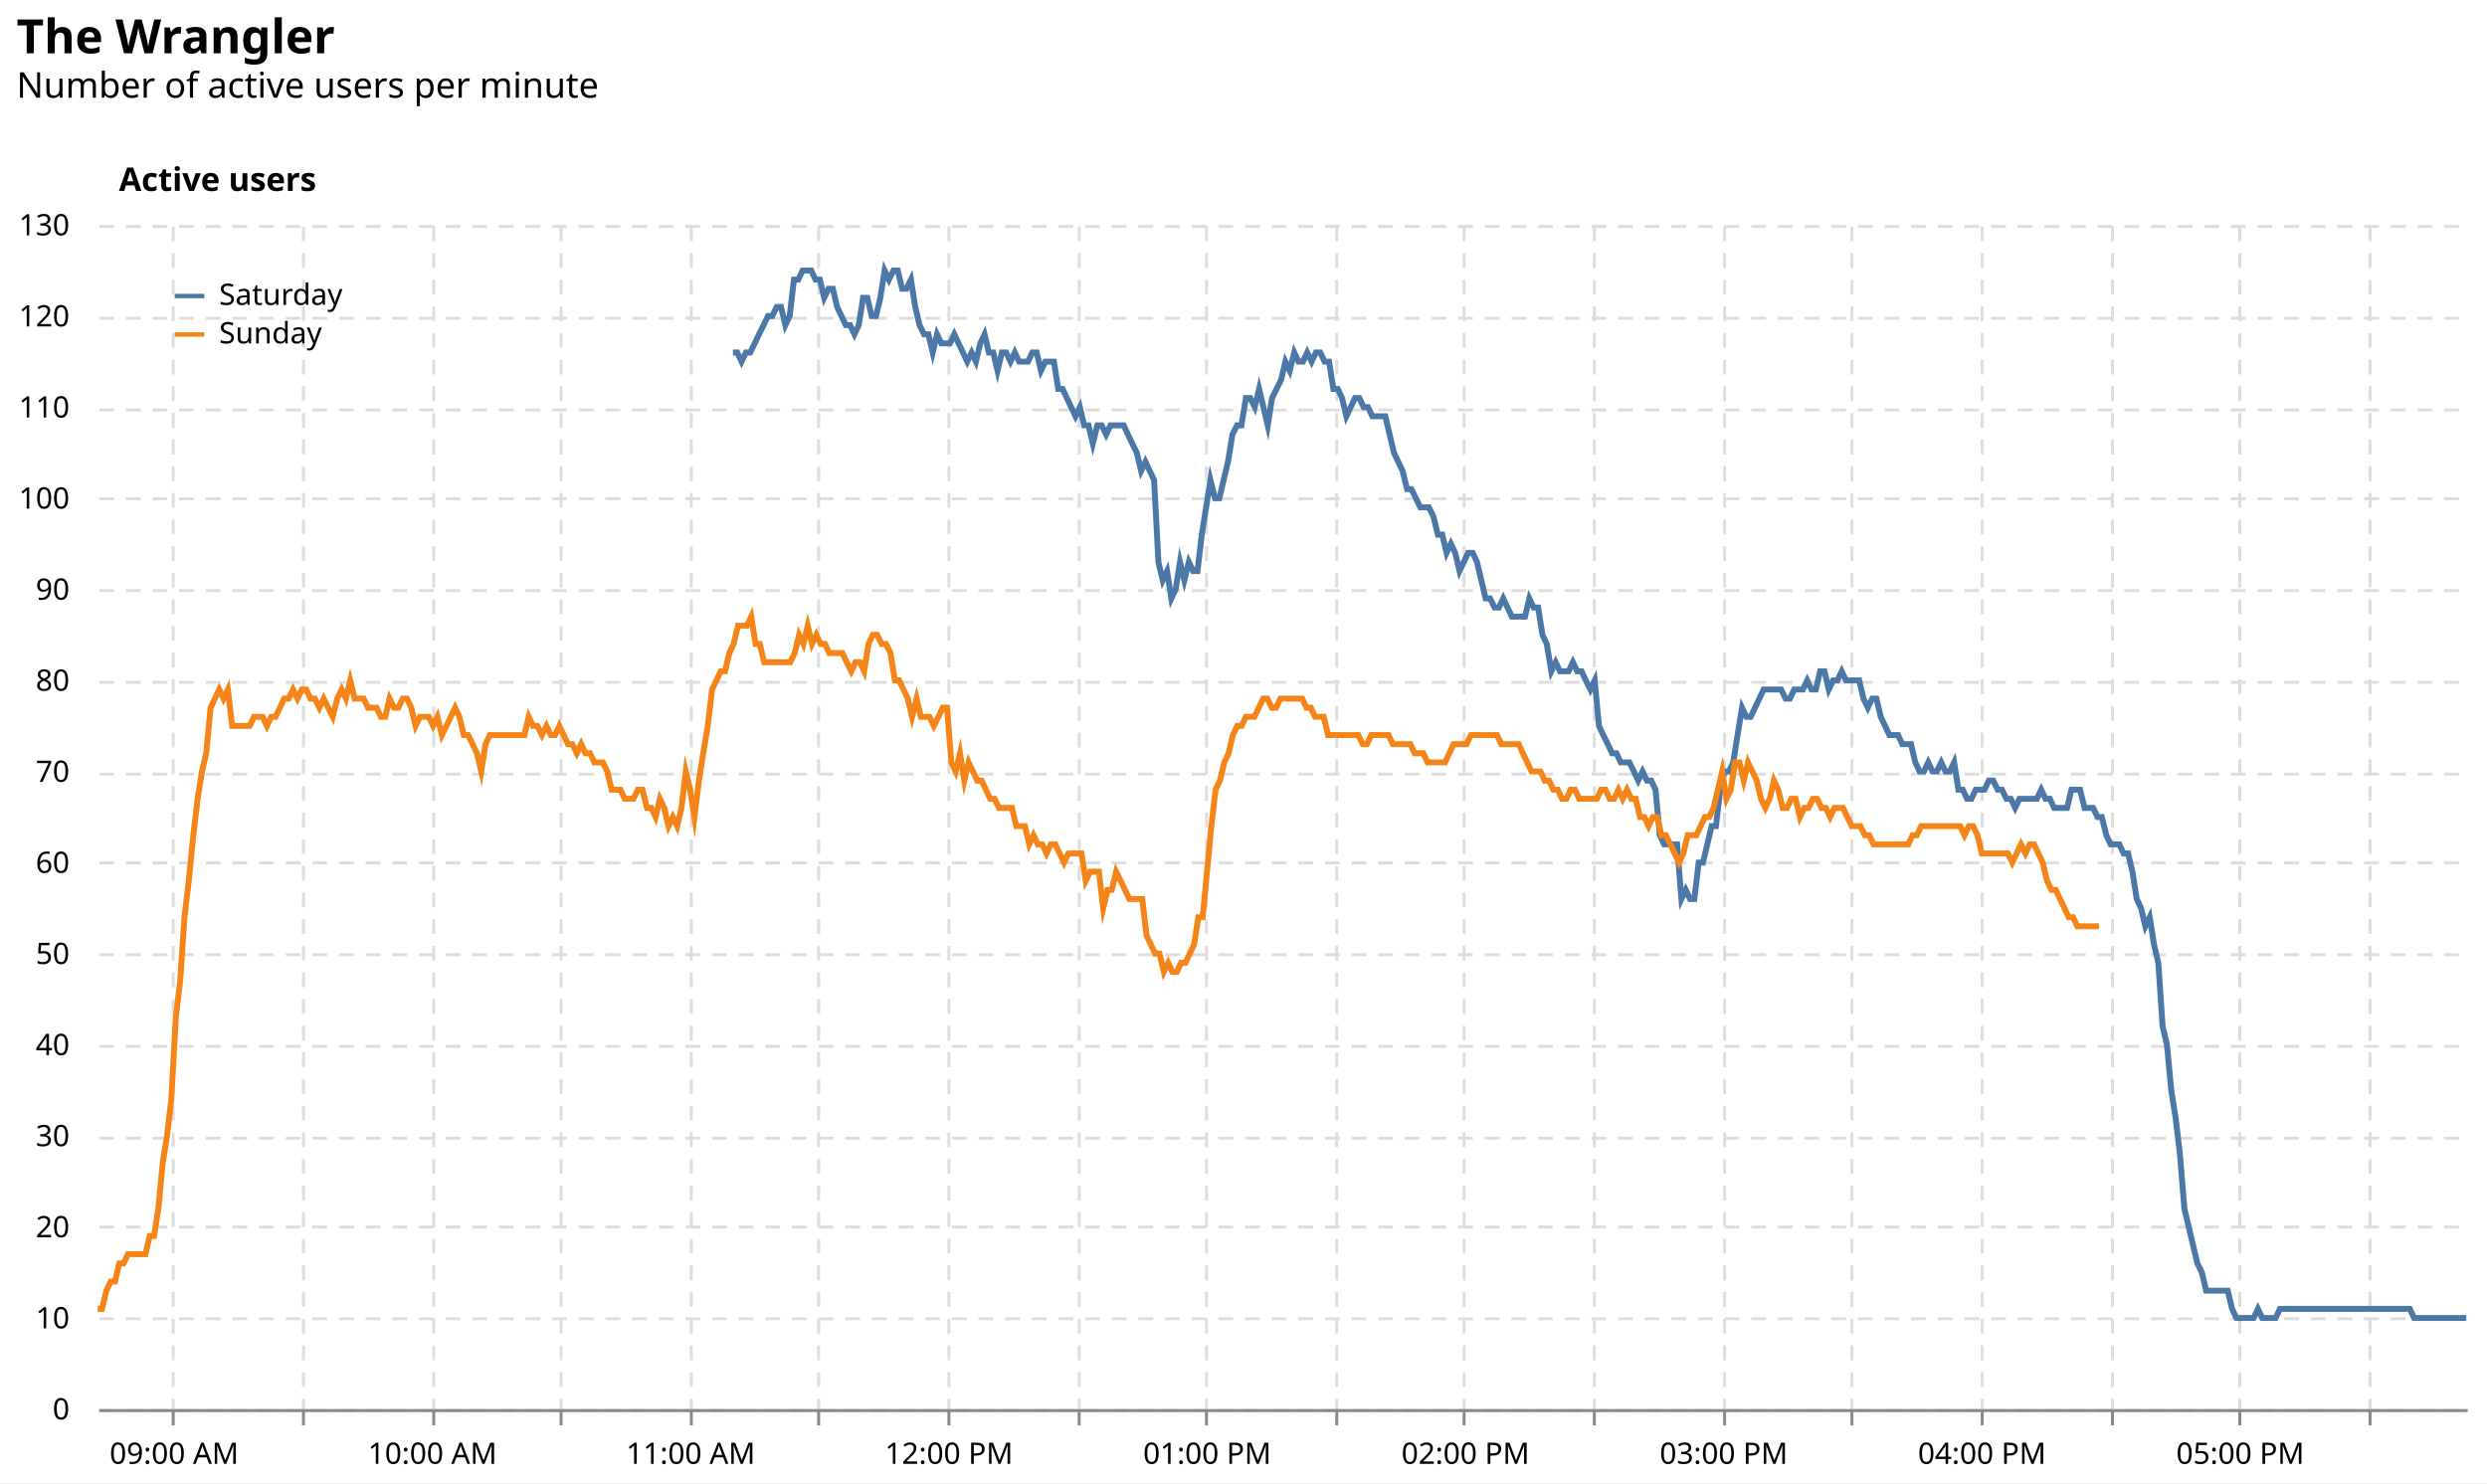
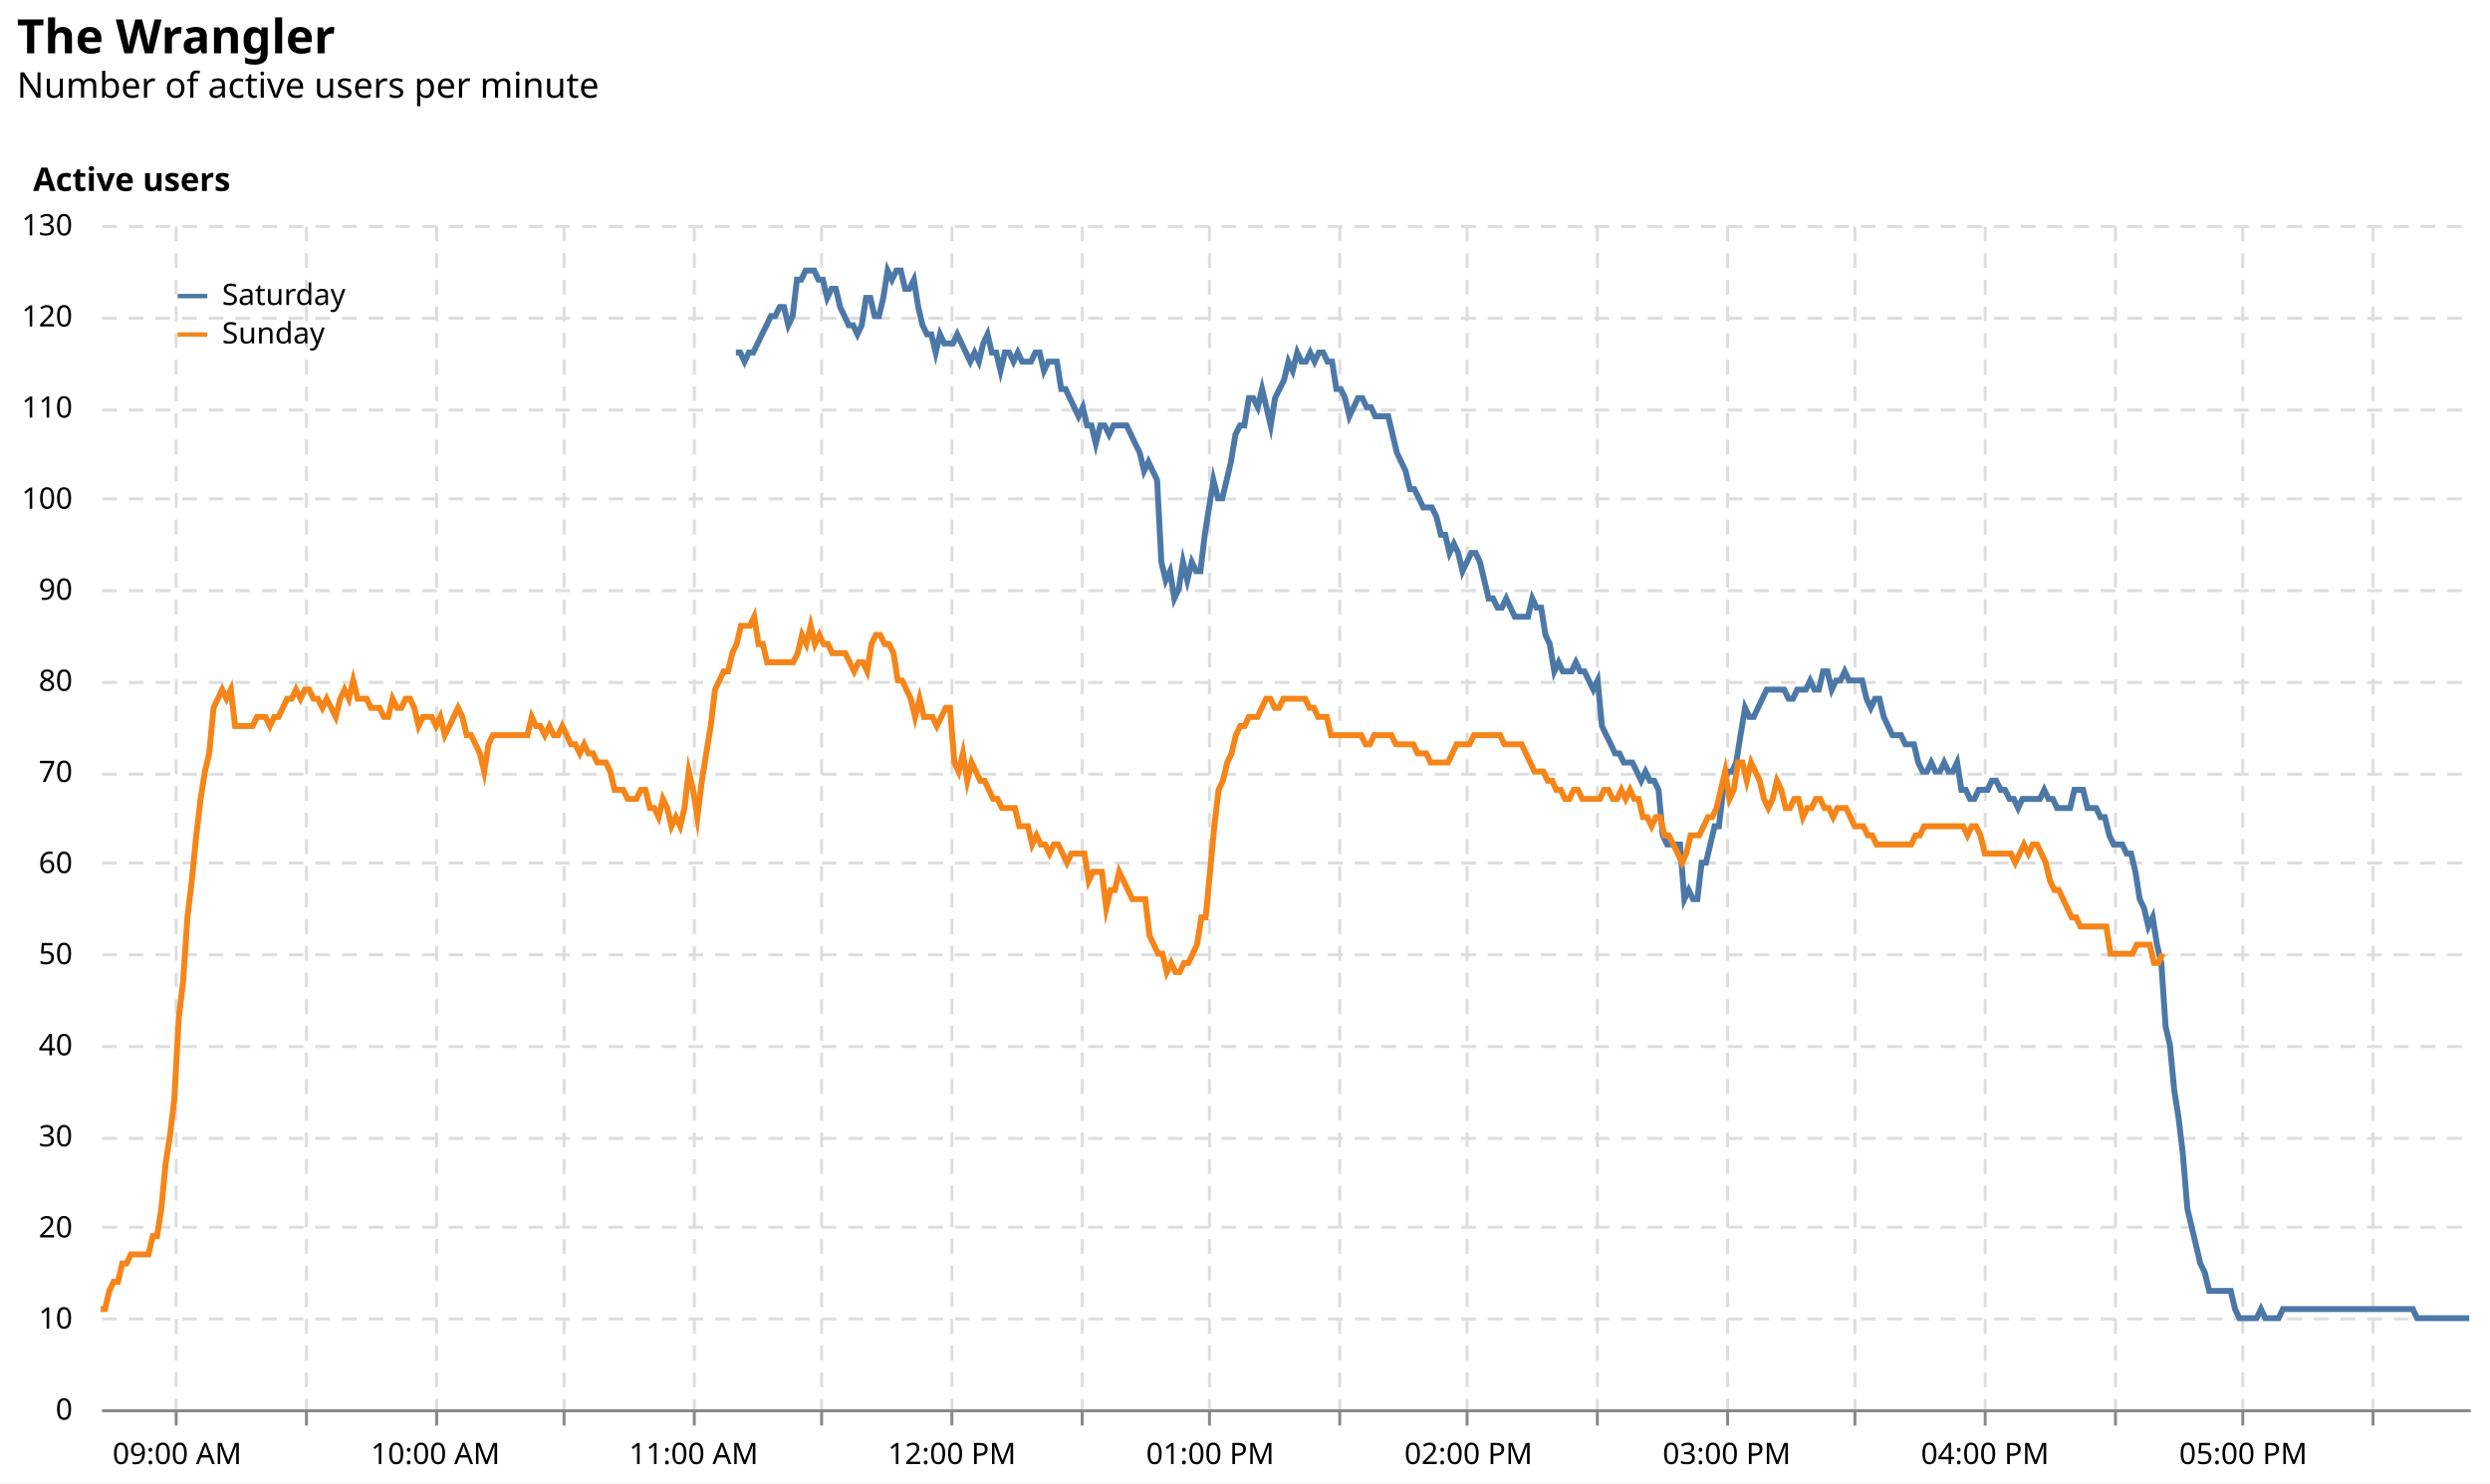
- <svg xmlns="http://www.w3.org/2000/svg" version="1.1" class="marks" width="840" height="501" viewBox="0 0 840 501">
-   <rect width="840" height="501" fill="white" />
-   <g fill="none" stroke-miterlimit="10" transform="translate(33,76)">
+ <svg xmlns="http://www.w3.org/2000/svg" version="1.1" class="marks" width="841" height="501" viewBox="0 0 841 501">
+   <rect width="841" height="501" fill="white" />
+   <g fill="none" stroke-miterlimit="10" transform="translate(34,76)">
    <g class="mark-group role-frame root" role="graphics-object" aria-roledescription="group mark container">
      <g transform="translate(0,0)">
        <path class="background" aria-hidden="true" d="M0,0h800v400h-800Z" stroke="#ddd" stroke-width="0" />
        <g>
          <g class="mark-group role-axis" role="graphics-symbol" aria-roledescription="axis" aria-label="X-axis for a time scale with values from Saturday, 13 November 2021, 8:42:34 AM to Saturday, 13 November 2021, 5:52:50 PM">
            <g transform="translate(0.5,400.5)">
              <path class="background" aria-hidden="true" d="M0,0h0v0h0Z" pointer-events="none" />
              <g>
                <g class="mark-rule role-axis-grid" pointer-events="none">
                  <line transform="translate(25,-400)" x2="0" y2="400" stroke="#ddd" stroke-width="1" stroke-dasharray="5,4" opacity="1" />
                  <line transform="translate(69,-400)" x2="0" y2="400" stroke="#ddd" stroke-width="1" stroke-dasharray="5,4" opacity="1" />
                  <line transform="translate(113,-400)" x2="0" y2="400" stroke="#ddd" stroke-width="1" stroke-dasharray="5,4" opacity="1" />
                  <line transform="translate(156,-400)" x2="0" y2="400" stroke="#ddd" stroke-width="1" stroke-dasharray="5,4" opacity="1" />
                  <line transform="translate(200,-400)" x2="0" y2="400" stroke="#ddd" stroke-width="1" stroke-dasharray="5,4" opacity="1" />
                  <line transform="translate(243,-400)" x2="0" y2="400" stroke="#ddd" stroke-width="1" stroke-dasharray="5,4" opacity="1" />
                  <line transform="translate(287,-400)" x2="0" y2="400" stroke="#ddd" stroke-width="1" stroke-dasharray="5,4" opacity="1" />
                  <line transform="translate(331,-400)" x2="0" y2="400" stroke="#ddd" stroke-width="1" stroke-dasharray="5,4" opacity="1" />
                  <line transform="translate(374,-400)" x2="0" y2="400" stroke="#ddd" stroke-width="1" stroke-dasharray="5,4" opacity="1" />
                  <line transform="translate(418,-400)" x2="0" y2="400" stroke="#ddd" stroke-width="1" stroke-dasharray="5,4" opacity="1" />
                  <line transform="translate(461,-400)" x2="0" y2="400" stroke="#ddd" stroke-width="1" stroke-dasharray="5,4" opacity="1" />
                  <line transform="translate(505,-400)" x2="0" y2="400" stroke="#ddd" stroke-width="1" stroke-dasharray="5,4" opacity="1" />
                  <line transform="translate(549,-400)" x2="0" y2="400" stroke="#ddd" stroke-width="1" stroke-dasharray="5,4" opacity="1" />
                  <line transform="translate(592,-400)" x2="0" y2="400" stroke="#ddd" stroke-width="1" stroke-dasharray="5,4" opacity="1" />
                  <line transform="translate(636,-400)" x2="0" y2="400" stroke="#ddd" stroke-width="1" stroke-dasharray="5,4" opacity="1" />
                  <line transform="translate(680,-400)" x2="0" y2="400" stroke="#ddd" stroke-width="1" stroke-dasharray="5,4" opacity="1" />
                  <line transform="translate(723,-400)" x2="0" y2="400" stroke="#ddd" stroke-width="1" stroke-dasharray="5,4" opacity="1" />
                  <line transform="translate(767,-400)" x2="0" y2="400" stroke="#ddd" stroke-width="1" stroke-dasharray="5,4" opacity="1" />
                </g>
              </g>
              <path class="foreground" aria-hidden="true" d="" pointer-events="none" display="none" />
            </g>
          </g>
          <g class="mark-group role-axis" role="graphics-symbol" aria-roledescription="axis" aria-label="Y-axis for a linear scale with values from 0 to 130">
            <g transform="translate(0.5,0.5)">
              <path class="background" aria-hidden="true" d="M0,0h0v0h0Z" pointer-events="none" />
              <g>
                <g class="mark-rule role-axis-grid" pointer-events="none">
                  <line transform="translate(0,400)" x2="800" y2="0" stroke="#ddd" stroke-width="1" stroke-dasharray="5,4" opacity="1" />
                  <line transform="translate(0,369)" x2="800" y2="0" stroke="#ddd" stroke-width="1" stroke-dasharray="5,4" opacity="1" />
                  <line transform="translate(0,338)" x2="800" y2="0" stroke="#ddd" stroke-width="1" stroke-dasharray="5,4" opacity="1" />
                  <line transform="translate(0,308)" x2="800" y2="0" stroke="#ddd" stroke-width="1" stroke-dasharray="5,4" opacity="1" />
                  <line transform="translate(0,277)" x2="800" y2="0" stroke="#ddd" stroke-width="1" stroke-dasharray="5,4" opacity="1" />
                  <line transform="translate(0,246)" x2="800" y2="0" stroke="#ddd" stroke-width="1" stroke-dasharray="5,4" opacity="1" />
                  <line transform="translate(0,215)" x2="800" y2="0" stroke="#ddd" stroke-width="1" stroke-dasharray="5,4" opacity="1" />
                  <line transform="translate(0,185)" x2="800" y2="0" stroke="#ddd" stroke-width="1" stroke-dasharray="5,4" opacity="1" />
                  <line transform="translate(0,154)" x2="800" y2="0" stroke="#ddd" stroke-width="1" stroke-dasharray="5,4" opacity="1" />
                  <line transform="translate(0,123)" x2="800" y2="0" stroke="#ddd" stroke-width="1" stroke-dasharray="5,4" opacity="1" />
                  <line transform="translate(0,92)" x2="800" y2="0" stroke="#ddd" stroke-width="1" stroke-dasharray="5,4" opacity="1" />
                  <line transform="translate(0,62)" x2="800" y2="0" stroke="#ddd" stroke-width="1" stroke-dasharray="5,4" opacity="1" />
                  <line transform="translate(0,31)" x2="800" y2="0" stroke="#ddd" stroke-width="1" stroke-dasharray="5,4" opacity="1" />
                  <line transform="translate(0,0)" x2="800" y2="0" stroke="#ddd" stroke-width="1" stroke-dasharray="5,4" opacity="1" />
                </g>
              </g>
              <path class="foreground" aria-hidden="true" d="" pointer-events="none" display="none" />
            </g>
          </g>
          <g class="mark-group role-axis" role="graphics-symbol" aria-roledescription="axis" aria-label="X-axis for a time scale with values from Saturday, 13 November 2021, 8:42:34 AM to Saturday, 13 November 2021, 5:52:50 PM">
            <g transform="translate(0.5,400.5)">
              <path class="background" aria-hidden="true" d="M0,0h0v0h0Z" pointer-events="none" />
              <g>
                <g class="mark-rule role-axis-tick" pointer-events="none">
                  <line transform="translate(25,0)" x2="0" y2="5" stroke="#888" stroke-width="1" opacity="1" />
                  <line transform="translate(69,0)" x2="0" y2="5" stroke="#888" stroke-width="1" opacity="1" />
                  <line transform="translate(113,0)" x2="0" y2="5" stroke="#888" stroke-width="1" opacity="1" />
                  <line transform="translate(156,0)" x2="0" y2="5" stroke="#888" stroke-width="1" opacity="1" />
                  <line transform="translate(200,0)" x2="0" y2="5" stroke="#888" stroke-width="1" opacity="1" />
                  <line transform="translate(243,0)" x2="0" y2="5" stroke="#888" stroke-width="1" opacity="1" />
                  <line transform="translate(287,0)" x2="0" y2="5" stroke="#888" stroke-width="1" opacity="1" />
                  <line transform="translate(331,0)" x2="0" y2="5" stroke="#888" stroke-width="1" opacity="1" />
                  <line transform="translate(374,0)" x2="0" y2="5" stroke="#888" stroke-width="1" opacity="1" />
                  <line transform="translate(418,0)" x2="0" y2="5" stroke="#888" stroke-width="1" opacity="1" />
                  <line transform="translate(461,0)" x2="0" y2="5" stroke="#888" stroke-width="1" opacity="1" />
                  <line transform="translate(505,0)" x2="0" y2="5" stroke="#888" stroke-width="1" opacity="1" />
                  <line transform="translate(549,0)" x2="0" y2="5" stroke="#888" stroke-width="1" opacity="1" />
                  <line transform="translate(592,0)" x2="0" y2="5" stroke="#888" stroke-width="1" opacity="1" />
                  <line transform="translate(636,0)" x2="0" y2="5" stroke="#888" stroke-width="1" opacity="1" />
                  <line transform="translate(680,0)" x2="0" y2="5" stroke="#888" stroke-width="1" opacity="1" />
                  <line transform="translate(723,0)" x2="0" y2="5" stroke="#888" stroke-width="1" opacity="1" />
                  <line transform="translate(767,0)" x2="0" y2="5" stroke="#888" stroke-width="1" opacity="1" />
                </g>
                <g class="mark-text role-axis-label" pointer-events="none">
                  <text text-anchor="middle" transform="translate(25.33315,18)" font-family="Sometype Mono" font-size="10px" fill="#000" opacity="1">09:00 AM</text>
                  <text text-anchor="middle" transform="translate(68.94796,18)" font-family="Sometype Mono" font-size="10px" fill="#000" opacity="0">09:30 AM</text>
                  <text text-anchor="middle" transform="translate(112.5628,18)" font-family="Sometype Mono" font-size="10px" fill="#000" opacity="1">10:00 AM</text>
                  <text text-anchor="middle" transform="translate(156.1776,18)" font-family="Sometype Mono" font-size="10px" fill="#000" opacity="0">10:30 AM</text>
                  <text text-anchor="middle" transform="translate(199.7924,18)" font-family="Sometype Mono" font-size="10px" fill="#000" opacity="1">11:00 AM</text>
                  <text text-anchor="middle" transform="translate(243.4072,18)" font-family="Sometype Mono" font-size="10px" fill="#000" opacity="0">11:30 AM</text>
                  <text text-anchor="middle" transform="translate(287.022,18)" font-family="Sometype Mono" font-size="10px" fill="#000" opacity="1">12:00 PM</text>
                  <text text-anchor="middle" transform="translate(330.6368,18)" font-family="Sometype Mono" font-size="10px" fill="#000" opacity="0">12:30 PM</text>
                  <text text-anchor="middle" transform="translate(374.2516,18)" font-family="Sometype Mono" font-size="10px" fill="#000" opacity="1">01:00 PM</text>
                  <text text-anchor="middle" transform="translate(417.8664,18)" font-family="Sometype Mono" font-size="10px" fill="#000" opacity="0">01:30 PM</text>
                  <text text-anchor="middle" transform="translate(461.4812,18)" font-family="Sometype Mono" font-size="10px" fill="#000" opacity="1">02:00 PM</text>
                  <text text-anchor="middle" transform="translate(505.096,18)" font-family="Sometype Mono" font-size="10px" fill="#000" opacity="0">02:30 PM</text>
                  <text text-anchor="middle" transform="translate(548.7109,18)" font-family="Sometype Mono" font-size="10px" fill="#000" opacity="1">03:00 PM</text>
                  <text text-anchor="middle" transform="translate(592.3257,18)" font-family="Sometype Mono" font-size="10px" fill="#000" opacity="0">03:30 PM</text>
                  <text text-anchor="middle" transform="translate(635.9405,18)" font-family="Sometype Mono" font-size="10px" fill="#000" opacity="1">04:00 PM</text>
                  <text text-anchor="middle" transform="translate(679.5553,18)" font-family="Sometype Mono" font-size="10px" fill="#000" opacity="0">04:30 PM</text>
                  <text text-anchor="middle" transform="translate(723.1701,18)" font-family="Sometype Mono" font-size="10px" fill="#000" opacity="1">05:00 PM</text>
                  <text text-anchor="middle" transform="translate(766.7849,18)" font-family="Sometype Mono" font-size="10px" fill="#000" opacity="0">05:30 PM</text>
                </g>
                <g class="mark-rule role-axis-domain" pointer-events="none">
                  <line transform="translate(0,0)" x2="800" y2="0" stroke="#888" stroke-width="1" opacity="1" />
                </g>
              </g>
              <path class="foreground" aria-hidden="true" d="" pointer-events="none" display="none" />
            </g>
          </g>
          <g class="mark-group role-axis" role="graphics-symbol" aria-roledescription="axis" aria-label="Y-axis titled 'Active users' for a linear scale with values from 0 to 130">
            <g transform="translate(0.5,0.5)">
              <path class="background" aria-hidden="true" d="M0,0h0v0h0Z" pointer-events="none" />
              <g>
                <g class="mark-text role-axis-label" pointer-events="none">
                  <text text-anchor="end" transform="translate(-10,403)" font-family="Sometype Mono" font-size="10px" fill="#000" opacity="1">0</text>
                  <text text-anchor="end" transform="translate(-10,372.2308)" font-family="Sometype Mono" font-size="10px" fill="#000" opacity="1">10</text>
                  <text text-anchor="end" transform="translate(-10,341.4615)" font-family="Sometype Mono" font-size="10px" fill="#000" opacity="1">20</text>
                  <text text-anchor="end" transform="translate(-10,310.6923)" font-family="Sometype Mono" font-size="10px" fill="#000" opacity="1">30</text>
                  <text text-anchor="end" transform="translate(-10,279.9231)" font-family="Sometype Mono" font-size="10px" fill="#000" opacity="1">40</text>
                  <text text-anchor="end" transform="translate(-10,249.1538)" font-family="Sometype Mono" font-size="10px" fill="#000" opacity="1">50</text>
                  <text text-anchor="end" transform="translate(-10,218.3846)" font-family="Sometype Mono" font-size="10px" fill="#000" opacity="1">60</text>
                  <text text-anchor="end" transform="translate(-10,187.6154)" font-family="Sometype Mono" font-size="10px" fill="#000" opacity="1">70</text>
                  <text text-anchor="end" transform="translate(-10,156.8462)" font-family="Sometype Mono" font-size="10px" fill="#000" opacity="1">80</text>
                  <text text-anchor="end" transform="translate(-10,126.0769)" font-family="Sometype Mono" font-size="10px" fill="#000" opacity="1">90</text>
                  <text text-anchor="end" transform="translate(-10,95.30769)" font-family="Sometype Mono" font-size="10px" fill="#000" opacity="1">100</text>
                  <text text-anchor="end" transform="translate(-10,64.53846)" font-family="Sometype Mono" font-size="10px" fill="#000" opacity="1">110</text>
                  <text text-anchor="end" transform="translate(-10,33.76923)" font-family="Sometype Mono" font-size="10px" fill="#000" opacity="1">120</text>
                  <text text-anchor="end" transform="translate(-10,3)" font-family="Sometype Mono" font-size="10px" fill="#000" opacity="1">130</text>
                </g>
                <g class="mark-text role-axis-title" pointer-events="none">
-                   <text text-anchor="middle" transform="translate(40,-12)" font-family="Sometype Mono" font-size="11px" font-weight="bold" fill="#000" opacity="1">Active users</text>
+                   <text text-anchor="middle" transform="translate(10,-12)" font-family="Sometype Mono" font-size="11px" font-weight="bold" fill="#000" opacity="1">Active users</text>
                </g>
              </g>
              <path class="foreground" aria-hidden="true" d="" pointer-events="none" display="none" />
            </g>
          </g>
          <g class="mark-group role-scope pathgroup" role="graphics-object" aria-roledescription="group mark container">
            <g transform="translate(0,0)">
              <path class="background" aria-hidden="true" d="M0,0h800v400h-800Z" />
              <g>
                <g class="mark-line role-mark marks" role="graphics-symbol" aria-roledescription="line mark container">
                  <path d="M214.555,43.077L216.012,43.077L217.469,46.154L218.926,43.077L220.384,43.077L221.903,40L223.36,36.923L224.902,33.846L226.36,30.769L227.817,30.769L229.338,27.692L230.795,27.692L232.253,33.846L233.71,30.769L235.167,18.462L236.625,18.462L238.082,15.385L239.539,15.385L240.996,15.385L242.454,18.462L243.912,18.462L245.384,24.615L246.841,21.538L248.298,21.538L249.756,27.692L251.213,30.769L252.671,33.846L254.128,33.846L255.586,36.923L257.044,33.846L258.503,24.615L259.96,24.615L261.417,30.769L262.875,30.769L264.332,24.615L265.791,15.385L267.252,18.462L268.776,15.385L270.238,15.385L271.696,21.538L273.153,21.538L274.672,18.462L276.13,27.692L277.588,33.846L279.108,36.923L280.565,36.923L282.027,43.077L283.484,36.923L284.942,40L286.399,40L287.861,40L289.322,36.923L290.783,40L292.243,43.077L293.705,46.154L295.165,43.077L296.627,46.154L298.085,40L299.542,36.923L301.002,43.077L302.463,43.077L303.921,49.231L305.382,43.077L306.841,43.077L308.304,46.154L309.764,43.077L311.226,46.154L312.687,46.154L314.214,46.154L315.675,43.077L317.133,43.077L318.596,49.231L320.054,46.154L321.512,46.154L322.969,46.154L324.426,55.385L325.881,55.385L327.342,58.462L328.799,61.538L330.261,64.615L331.72,61.538L333.183,67.692L334.642,67.692L336.104,73.846L337.628,67.692L339.087,67.692L340.616,70.769L342.077,67.692L343.535,67.692L344.997,67.692L346.52,67.692L347.977,70.769L349.436,73.846L350.957,76.923L352.419,83.077L353.881,80L355.339,83.077L356.807,86.154L358.264,113.846L359.721,120L361.181,116.923L362.638,126.154L364.096,123.077L365.553,113.846L367.015,120L368.537,113.846L369.994,116.923L371.451,116.923L372.914,104.615L374.371,95.385L375.829,86.154L377.358,92.308L378.841,92.308L380.298,86.154L381.755,80L383.278,70.769L384.827,67.692L386.285,67.692L387.819,58.462L389.281,58.462L390.807,61.538L392.268,55.385L393.725,61.538L395.183,67.692L396.641,58.462L398.165,55.385L399.697,52.308L401.154,46.154L402.612,49.231L404.14,43.077L405.599,46.154L407.056,46.154L408.515,43.077L410.002,46.154L411.462,43.077L412.924,43.077L414.384,46.154L415.904,46.154L417.362,55.385L418.823,55.385L420.286,58.462L421.746,64.615L423.21,61.538L424.667,58.462L426.129,58.462L427.589,61.538L429.051,61.538L430.511,64.615L431.969,64.615L433.429,64.615L434.887,64.615L436.345,70.769L437.802,76.923L439.261,80L440.724,83.077L442.248,89.231L443.705,89.231L445.232,92.308L446.69,95.385L448.148,95.385L449.605,95.385L451.13,98.462L452.663,104.615L454.123,104.615L455.585,110.769L457.045,107.692L458.503,110.769L459.966,116.923L461.425,113.846L462.882,110.769L464.402,110.769L465.86,113.846L467.317,120L468.776,126.154L470.28,126.154L471.804,129.231L473.261,129.231L474.72,126.154L476.177,129.231L477.635,132.308L479.092,132.308L480.62,132.308L482.077,132.308L483.535,126.154L484.993,129.231L486.52,129.231L487.978,138.462L489.435,141.538L490.964,150.769L492.422,147.692L493.879,150.769L495.337,150.769L496.794,150.769L498.252,147.692L499.709,150.769L501.167,150.769L502.624,153.846L504.147,156.923L505.605,153.846L507.062,169.231L508.52,172.308L510.045,175.385L511.503,178.462L512.961,178.462L514.418,181.538L515.876,181.538L517.333,181.538L518.854,184.615L520.312,187.692L521.77,184.615L523.243,187.692L524.7,187.692L526.158,190.769L527.615,206.154L529.072,209.231L530.529,209.231L531.987,209.231L533.444,209.231L534.902,227.692L536.359,224.615L537.817,227.692L539.279,227.692L540.737,215.385L542.194,215.385L543.652,209.231L545.109,203.077L546.566,203.077L548.024,190.769L549.481,184.615L550.952,184.615L552.41,181.538L553.867,172.308L555.392,163.077L556.849,166.154L558.309,166.154L559.766,163.077L561.224,160L562.681,156.923L564.138,156.923L565.663,156.923L567.121,156.923L568.578,156.923L570.1,160L571.557,160L573.016,156.923L574.474,156.923L575.933,156.923L577.391,153.846L578.849,156.923L580.306,156.923L581.764,150.769L583.221,150.769L584.679,156.923L586.139,153.846L587.597,153.846L589.054,150.769L590.512,153.846L591.969,153.846L593.492,153.846L594.95,153.846L596.407,160L597.865,163.077L599.323,160L600.781,160L602.238,166.154L603.696,169.231L605.154,172.308L606.611,172.308L608.069,172.308L609.526,175.385L610.984,175.385L612.442,175.385L613.899,181.538L615.357,184.615L616.814,184.615L618.272,181.538L619.729,184.615L621.187,184.615L622.646,181.538L624.103,184.615L625.561,184.615L627.019,181.538L628.476,190.769L629.934,190.769L631.391,193.846L632.849,193.846L634.306,190.769L635.828,190.769L637.286,190.769L638.744,187.692L640.201,187.692L641.718,190.769L643.176,190.769L644.705,193.846L646.163,193.846L647.622,196.923L649.08,193.846L650.599,193.846L652.057,193.846L653.514,193.846L654.972,193.846L656.429,190.769L657.887,193.846L659.344,193.846L660.802,196.923L662.261,196.923L663.718,196.923L665.176,196.923L666.633,190.769L668.091,190.769L669.549,190.769L671.069,196.923L672.527,196.923L673.984,196.923L675.442,200L676.9,200L678.424,206.154L679.881,209.231L681.342,209.231L682.8,209.231L684.258,212.308L685.782,212.308L687.24,218.462L688.697,227.692L690.155,230.769L691.612,236.923L693.07,233.846L694.528,243.077L694.528,243.077L695.985,249.231L697.443,270.769L698.9,276.923L700.358,292.308L701.816,301.538L703.273,313.846L704.791,332.308L706.249,338.462L707.707,344.615L709.165,350.769L710.686,353.846L712.143,360L713.602,360L715.059,360L716.516,360L717.974,360L719.432,360L720.889,366.154L722.35,369.231L723.808,369.231L725.266,369.231L726.723,369.231L728.181,369.231L729.639,366.154L731.097,369.231L732.623,369.231L734.081,369.231L735.598,369.231L737.056,366.154L738.514,366.154L739.972,366.154L741.43,366.154L742.887,366.154L744.345,366.154L745.802,366.154L747.26,366.154L748.718,366.154L750.175,366.154L751.633,366.154L753.091,366.154L754.615,366.154L756.073,366.154L757.531,366.154L758.989,366.154L760.456,366.154L761.914,366.154L763.371,366.154L764.829,366.154L766.287,366.154L767.745,366.154L769.203,366.154L770.661,366.154L772.118,366.154L773.576,366.154L775.034,366.154L776.491,366.154L777.949,366.154L779.406,366.154L780.927,366.154L782.384,369.231L783.841,369.231L785.299,369.231L786.818,369.231L788.275,369.231L789.732,369.231L791.19,369.231L792.713,369.231L794.17,369.231L795.628,369.231L797.085,369.231L798.543,369.231L800,369.231" stroke="#4c78a8" stroke-width="2" />
                </g>
              </g>
              <path class="foreground" aria-hidden="true" d="" display="none" />
            </g>
            <g transform="translate(0,0)">
              <path class="background" aria-hidden="true" d="M0,0h800v400h-800Z" />
              <g>
                <g class="mark-line role-mark marks" role="graphics-symbol" aria-roledescription="line mark container">
-                   <path d="M0,366.154L1.46,366.154L2.918,360L4.375,356.923L5.833,356.923L7.291,350.769L8.749,350.769L10.207,347.692L11.733,347.692L13.191,347.692L14.649,347.692L16.117,347.692L17.576,341.538L19.033,341.538L20.491,332.308L21.95,316.923L23.407,307.692L24.864,295.385L26.394,267.692L27.853,255.385L29.311,233.846L30.769,221.538L32.294,206.154L33.752,193.846L35.21,184.615L36.667,178.462L38.125,163.077L39.582,160L41.04,156.923L42.497,160L43.955,156.923L45.413,169.231L46.87,169.231L48.328,169.231L49.785,169.231L51.316,169.231L52.773,166.154L54.237,166.154L55.696,166.154L57.154,169.231L58.612,166.154L60.069,166.154L61.527,163.077L62.984,160L64.511,160L65.969,156.923L67.49,160L68.948,156.923L70.413,156.923L71.87,160L73.329,160L74.871,163.077L76.333,160L77.852,163.077L79.384,166.154L80.914,160L82.372,156.923L83.829,160L85.287,153.846L86.808,160L88.362,160L89.819,160L91.277,163.077L92.734,163.077L94.192,163.077L95.65,166.154L97.107,166.154L98.565,160L100.088,163.077L101.545,163.077L103.003,160L104.46,160L105.917,163.077L107.375,169.231L108.832,166.154L110.359,166.154L111.817,166.154L113.275,169.231L114.732,166.154L116.257,172.308L117.782,169.231L119.241,166.154L120.699,163.077L122.165,166.154L123.627,172.308L125.094,172.308L126.618,175.385L128.078,178.462L129.536,184.615L130.995,175.385L132.453,172.308L133.911,172.308L135.37,172.308L136.829,172.308L138.288,172.308L139.746,172.308L141.205,172.308L142.665,172.308L144.123,172.308L145.581,166.154L147.041,169.231L148.498,169.231L150.031,172.308L151.556,169.231L153.014,172.308L154.471,172.308L155.928,169.231L157.385,172.308L158.843,175.385L160.3,175.385L161.829,178.462L163.286,175.385L164.744,178.462L166.28,178.462L167.739,181.538L169.197,181.538L170.655,181.538L172.113,184.615L173.57,190.769L175.028,190.769L176.492,190.769L178.015,193.846L179.472,193.846L180.93,193.846L182.456,190.769L183.993,190.769L185.515,196.923L186.972,196.923L188.429,200L189.887,193.846L191.345,196.923L192.802,203.077L194.26,200L195.717,203.077L197.174,196.923L198.632,184.615L200.09,190.769L201.548,200L203.071,187.692L204.529,178.462L206.052,169.231L207.51,156.923L208.967,153.846L210.425,150.769L211.883,150.769L213.341,144.615L214.798,141.538L216.259,135.385L217.804,135.385L219.262,135.385L220.72,132.308L222.178,141.538L223.635,141.538L225.095,147.692L226.612,147.692L228.07,147.692L229.528,147.692L230.988,147.692L232.445,147.692L233.903,147.692L235.425,144.615L236.886,138.462L238.344,141.538L239.802,135.385L241.259,141.538L242.717,138.462L244.175,141.538L245.632,141.538L247.091,144.615L248.548,144.615L250.066,144.615L251.524,144.615L252.981,147.692L254.51,150.769L255.967,147.692L257.425,147.692L258.883,150.769L260.34,141.538L261.799,138.462L263.257,138.462L264.802,141.538L266.26,141.538L267.781,144.615L269.238,153.846L270.696,153.846L272.153,156.923L273.611,160L275.068,166.154L276.585,160L278.042,166.154L279.5,166.154L280.958,166.154L282.415,169.231L283.944,166.154L285.412,163.077L286.87,163.077L288.328,181.538L289.785,184.615L291.243,178.462L292.7,187.692L294.158,181.538L295.616,184.615L297.073,187.692L298.53,187.692L299.988,190.769L301.445,193.846L302.903,193.846L304.426,196.923L305.884,196.923L307.342,196.923L308.8,196.923L310.257,203.077L311.715,203.077L313.173,203.077L314.63,209.231L316.088,206.154L317.545,209.231L319.003,209.231L320.472,212.308L321.93,209.231L323.454,209.231L324.912,212.308L326.37,215.385L327.827,212.308L329.285,212.308L330.743,212.308L332.261,212.308L333.718,221.538L335.176,218.462L336.634,218.462L338.159,218.462L339.617,230.769L341.074,224.615L342.532,224.615L343.99,218.462L345.506,221.538L346.966,224.615L348.424,227.692L349.881,227.692L351.338,227.692L352.795,227.692L354.253,240L355.711,243.077L357.169,246.154L358.636,246.154L360.093,252.308L361.552,249.231L363.009,252.308L364.468,252.308L365.925,249.231L367.383,249.231L368.841,246.154L370.298,243.077L371.757,233.846L373.218,233.846L373.218,233.846L374.675,218.462L376.133,203.077L377.59,190.769L379.048,187.692L380.505,181.538L381.963,178.462L383.421,172.308L384.878,169.231L386.336,169.231L387.793,166.154L389.251,166.154L390.708,166.154L392.167,163.077L393.624,160L395.082,160L396.541,163.077L397.998,163.077L399.456,160L400.981,160L402.439,160L403.897,160L405.354,160L406.812,160L408.269,163.077L409.732,163.077L411.191,166.154L412.648,166.154L414.106,166.154L415.563,172.308L417.022,172.308L418.48,172.308L419.937,172.308L421.395,172.308L422.853,172.308L424.31,172.308L425.768,172.308L427.225,175.385L428.682,175.385L430.14,172.308L431.599,172.308L433.057,172.308L434.515,172.308L435.973,172.308L437.43,175.385L438.9,175.385L440.357,175.385L441.882,175.385L443.34,175.385L444.799,178.462L446.256,178.462L447.714,178.462L449.172,181.538L450.688,181.538L452.145,181.538L453.603,181.538L455.06,181.538L456.518,178.462L457.975,175.385L459.433,175.385L460.891,175.385L462.348,175.385L463.806,172.308L465.263,172.308L466.791,172.308L468.249,172.308L469.708,172.308L471.167,172.308L472.627,172.308L474.085,175.385L475.547,175.385L477.004,175.385L478.463,175.385L479.92,175.385L481.377,178.462L482.835,181.538L484.292,184.615L485.827,184.615L487.285,184.615L488.743,187.692L490.201,187.692L491.658,190.769L493.121,190.769L494.581,193.846L496.039,193.846L497.496,190.769L498.954,190.769L500.412,193.846L501.958,193.846L503.416,193.846L504.876,193.846L506.333,193.846L507.791,190.769L509.248,190.769L510.705,193.846L512.163,193.846L513.622,190.769L515.079,193.846L516.538,190.769L517.996,193.846L519.452,193.846L520.91,200L522.367,200L523.825,203.077L525.282,200L526.74,200L528.198,206.154L529.655,206.154L531.182,209.231L532.639,212.308L534.097,215.385L535.554,212.308L537.012,206.154L538.469,206.154L539.927,206.154L541.384,203.077L542.842,200L544.299,200L545.758,196.923L547.216,190.769L548.673,184.615L550.131,193.846L551.588,190.769L553.046,181.538L554.503,181.538L555.961,187.692L557.418,181.538L558.876,184.615L560.333,187.692L561.791,193.846L563.248,196.923L564.706,193.846L566.163,187.692L567.623,190.769L569.102,196.923L570.559,196.923L572.017,193.846L573.474,193.846L574.932,200L576.39,196.923L577.848,196.923L579.306,193.846L580.763,193.846L582.221,196.923L583.679,196.923L585.136,200L586.594,196.923L588.052,196.923L589.51,196.923L590.967,200L592.425,203.077L593.883,203.077L595.34,203.077L596.869,206.154L598.327,206.154L599.79,209.231L601.247,209.231L602.767,209.231L604.225,209.231L605.683,209.231L607.141,209.231L608.598,209.231L610.056,209.231L611.513,209.231L612.971,206.154L614.429,206.154L615.887,203.077L617.344,203.077L618.802,203.077L620.259,203.077L621.716,203.077L623.174,203.077L624.631,203.077L626.089,203.077L627.547,203.077L629.068,203.077L630.525,206.154L631.983,203.077L633.441,203.077L634.898,206.154L636.374,212.308L637.832,212.308L639.289,212.308L640.815,212.308L642.273,212.308L643.75,212.308L645.207,212.308L646.665,215.385L648.122,212.308L649.581,209.231L651.108,212.308L652.567,209.231L654.024,209.231L655.482,212.308L656.94,215.385L658.398,221.538L659.888,224.615L661.346,224.615L662.805,227.692L664.264,230.769L665.722,233.846L667.182,233.846L668.641,236.923L670.1,236.923L671.559,236.923L673.017,236.923L674.475,236.923L675.933,236.923" stroke="#f58518" stroke-width="2" />
+                   <path d="M0,366.154L1.46,366.154L2.918,360L4.375,356.923L5.833,356.923L7.291,350.769L8.749,350.769L10.207,347.692L11.733,347.692L13.191,347.692L14.649,347.692L16.117,347.692L17.576,341.538L19.033,341.538L20.491,332.308L21.95,316.923L23.407,307.692L24.864,295.385L26.394,267.692L27.853,255.385L29.311,233.846L30.769,221.538L32.294,206.154L33.752,193.846L35.21,184.615L36.667,178.462L38.125,163.077L39.582,160L41.04,156.923L42.497,160L43.955,156.923L45.413,169.231L46.87,169.231L48.328,169.231L49.785,169.231L51.316,169.231L52.773,166.154L54.237,166.154L55.696,166.154L57.154,169.231L58.612,166.154L60.069,166.154L61.527,163.077L62.984,160L64.511,160L65.969,156.923L67.49,160L68.948,156.923L70.413,156.923L71.87,160L73.329,160L74.871,163.077L76.333,160L77.852,163.077L79.384,166.154L80.914,160L82.372,156.923L83.829,160L85.287,153.846L86.808,160L88.362,160L89.819,160L91.277,163.077L92.734,163.077L94.192,163.077L95.65,166.154L97.107,166.154L98.565,160L100.088,163.077L101.545,163.077L103.003,160L104.46,160L105.917,163.077L107.375,169.231L108.832,166.154L110.359,166.154L111.817,166.154L113.275,169.231L114.732,166.154L116.257,172.308L117.782,169.231L119.241,166.154L120.699,163.077L122.165,166.154L123.627,172.308L125.094,172.308L126.618,175.385L128.078,178.462L129.536,184.615L130.995,175.385L132.453,172.308L133.911,172.308L135.37,172.308L136.829,172.308L138.288,172.308L139.746,172.308L141.205,172.308L142.665,172.308L144.123,172.308L145.581,166.154L147.041,169.231L148.498,169.231L150.031,172.308L151.556,169.231L153.014,172.308L154.471,172.308L155.928,169.231L157.385,172.308L158.843,175.385L160.3,175.385L161.829,178.462L163.286,175.385L164.744,178.462L166.28,178.462L167.739,181.538L169.197,181.538L170.655,181.538L172.113,184.615L173.57,190.769L175.028,190.769L176.492,190.769L178.015,193.846L179.472,193.846L180.93,193.846L182.456,190.769L183.993,190.769L185.515,196.923L186.972,196.923L188.429,200L189.887,193.846L191.345,196.923L192.802,203.077L194.26,200L195.717,203.077L197.174,196.923L198.632,184.615L200.09,190.769L201.548,200L203.071,187.692L204.529,178.462L206.052,169.231L207.51,156.923L208.967,153.846L210.425,150.769L211.883,150.769L213.341,144.615L214.798,141.538L216.259,135.385L217.804,135.385L219.262,135.385L220.72,132.308L222.178,141.538L223.635,141.538L225.095,147.692L226.612,147.692L228.07,147.692L229.528,147.692L230.988,147.692L232.445,147.692L233.903,147.692L235.425,144.615L236.886,138.462L238.344,141.538L239.802,135.385L241.259,141.538L242.717,138.462L244.175,141.538L245.632,141.538L247.091,144.615L248.548,144.615L250.066,144.615L251.524,144.615L252.981,147.692L254.51,150.769L255.967,147.692L257.425,147.692L258.883,150.769L260.34,141.538L261.799,138.462L263.257,138.462L264.802,141.538L266.26,141.538L267.781,144.615L269.238,153.846L270.696,153.846L272.153,156.923L273.611,160L275.068,166.154L276.585,160L278.042,166.154L279.5,166.154L280.958,166.154L282.415,169.231L283.944,166.154L285.412,163.077L286.87,163.077L288.328,181.538L289.785,184.615L291.243,178.462L292.7,187.692L294.158,181.538L295.616,184.615L297.073,187.692L298.53,187.692L299.988,190.769L301.445,193.846L302.903,193.846L304.426,196.923L305.884,196.923L307.342,196.923L308.8,196.923L310.257,203.077L311.715,203.077L313.173,203.077L314.63,209.231L316.088,206.154L317.545,209.231L319.003,209.231L320.472,212.308L321.93,209.231L323.454,209.231L324.912,212.308L326.37,215.385L327.827,212.308L329.285,212.308L330.743,212.308L332.261,212.308L333.718,221.538L335.176,218.462L336.634,218.462L338.159,218.462L339.617,230.769L341.074,224.615L342.532,224.615L343.99,218.462L345.506,221.538L346.966,224.615L348.424,227.692L349.881,227.692L351.338,227.692L352.795,227.692L354.253,240L355.711,243.077L357.169,246.154L358.636,246.154L360.093,252.308L361.552,249.231L363.009,252.308L364.468,252.308L365.925,249.231L367.383,249.231L368.841,246.154L370.298,243.077L371.757,233.846L373.218,233.846L373.218,233.846L374.675,218.462L376.133,203.077L377.59,190.769L379.048,187.692L380.505,181.538L381.963,178.462L383.421,172.308L384.878,169.231L386.336,169.231L387.793,166.154L389.251,166.154L390.708,166.154L392.167,163.077L393.624,160L395.082,160L396.541,163.077L397.998,163.077L399.456,160L400.981,160L402.439,160L403.897,160L405.354,160L406.812,160L408.269,163.077L409.732,163.077L411.191,166.154L412.648,166.154L414.106,166.154L415.563,172.308L417.022,172.308L418.48,172.308L419.937,172.308L421.395,172.308L422.853,172.308L424.31,172.308L425.768,172.308L427.225,175.385L428.682,175.385L430.14,172.308L431.599,172.308L433.057,172.308L434.515,172.308L435.973,172.308L437.43,175.385L438.9,175.385L440.357,175.385L441.882,175.385L443.34,175.385L444.799,178.462L446.256,178.462L447.714,178.462L449.172,181.538L450.688,181.538L452.145,181.538L453.603,181.538L455.06,181.538L456.518,178.462L457.975,175.385L459.433,175.385L460.891,175.385L462.348,175.385L463.806,172.308L465.263,172.308L466.791,172.308L468.249,172.308L469.708,172.308L471.167,172.308L472.627,172.308L474.085,175.385L475.547,175.385L477.004,175.385L478.463,175.385L479.92,175.385L481.377,178.462L482.835,181.538L484.292,184.615L485.827,184.615L487.285,184.615L488.743,187.692L490.201,187.692L491.658,190.769L493.121,190.769L494.581,193.846L496.039,193.846L497.496,190.769L498.954,190.769L500.412,193.846L501.958,193.846L503.416,193.846L504.876,193.846L506.333,193.846L507.791,190.769L509.248,190.769L510.705,193.846L512.163,193.846L513.622,190.769L515.079,193.846L516.538,190.769L517.996,193.846L519.452,193.846L520.91,200L522.367,200L523.825,203.077L525.282,200L526.74,200L528.198,206.154L529.655,206.154L531.182,209.231L532.639,212.308L534.097,215.385L535.554,212.308L537.012,206.154L538.469,206.154L539.927,206.154L541.384,203.077L542.842,200L544.299,200L545.758,196.923L547.216,190.769L548.673,184.615L550.131,193.846L551.588,190.769L553.046,181.538L554.503,181.538L555.961,187.692L557.418,181.538L558.876,184.615L560.333,187.692L561.791,193.846L563.248,196.923L564.706,193.846L566.163,187.692L567.623,190.769L569.102,196.923L570.559,196.923L572.017,193.846L573.474,193.846L574.932,200L576.39,196.923L577.848,196.923L579.306,193.846L580.763,193.846L582.221,196.923L583.679,196.923L585.136,200L586.594,196.923L588.052,196.923L589.51,196.923L590.967,200L592.425,203.077L593.883,203.077L595.34,203.077L596.869,206.154L598.327,206.154L599.79,209.231L601.247,209.231L602.767,209.231L604.225,209.231L605.683,209.231L607.141,209.231L608.598,209.231L610.056,209.231L611.513,209.231L612.971,206.154L614.429,206.154L615.887,203.077L617.344,203.077L618.802,203.077L620.259,203.077L621.716,203.077L623.174,203.077L624.631,203.077L626.089,203.077L627.547,203.077L629.068,203.077L630.525,206.154L631.983,203.077L633.441,203.077L634.898,206.154L636.374,212.308L637.832,212.308L639.289,212.308L640.815,212.308L642.273,212.308L643.75,212.308L645.207,212.308L646.665,215.385L648.122,212.308L649.581,209.231L651.108,212.308L652.567,209.231L654.024,209.231L655.482,212.308L656.94,215.385L658.398,221.538L659.888,224.615L661.346,224.615L662.805,227.692L664.264,230.769L665.722,233.846L667.182,233.846L668.641,236.923L670.1,236.923L671.559,236.923L673.017,236.923L674.475,236.923L675.933,236.923L677.393,236.923L678.853,246.154L680.312,246.154L681.771,246.154L683.23,246.154L684.689,246.154L686.235,246.154L687.694,243.077L689.154,243.077L690.614,243.077L692.073,243.077L693.532,249.231L694.991,249.231L696.45,246.154" stroke="#f58518" stroke-width="2" />
                </g>
              </g>
              <path class="foreground" aria-hidden="true" d="" display="none" />
            </g>
          </g>
          <g class="mark-group role-legend" role="graphics-symbol" aria-roledescription="legend" aria-label="Symbol legend for stroke color with 2 values: Saturday, Sunday">
            <g transform="translate(25,18)">
              <path class="background" aria-hidden="true" d="M0,0h63v24h-63Z" pointer-events="none" />
              <g>
                <g class="mark-group role-legend-entry">
                  <g transform="translate(0,0)">
                    <path class="background" aria-hidden="true" d="M0,0h0v0h0Z" pointer-events="none" />
                    <g>
                      <g class="mark-group role-scope" role="graphics-object" aria-roledescription="group mark container">
                        <g transform="translate(0,0)">
                          <path class="background" aria-hidden="true" d="M0,0h62.4v11h-62.4Z" pointer-events="none" opacity="1" />
                          <g>
                            <g class="mark-symbol role-legend-symbol" pointer-events="none">
                              <path transform="translate(6,6)" d="M-5,0L5,0" stroke="#4c78a8" stroke-width="1.5" opacity="1" />
                            </g>
                            <g class="mark-text role-legend-label" pointer-events="none">
                              <text text-anchor="start" transform="translate(16,9)" font-family="Sometype Mono" font-size="10px" fill="#000" opacity="1">Saturday</text>
                            </g>
                          </g>
                          <path class="foreground" aria-hidden="true" d="" pointer-events="none" display="none" />
                        </g>
                        <g transform="translate(0,13)">
                          <path class="background" aria-hidden="true" d="M0,0h62.4v11h-62.4Z" pointer-events="none" opacity="1" />
                          <g>
                            <g class="mark-symbol role-legend-symbol" pointer-events="none">
                              <path transform="translate(6,6)" d="M-5,0L5,0" stroke="#f58518" stroke-width="1.5" opacity="1" />
                            </g>
                            <g class="mark-text role-legend-label" pointer-events="none">
                              <text text-anchor="start" transform="translate(16,9)" font-family="Sometype Mono" font-size="10px" fill="#000" opacity="1">Sunday</text>
                            </g>
                          </g>
                          <path class="foreground" aria-hidden="true" d="" pointer-events="none" display="none" />
                        </g>
                      </g>
                    </g>
                    <path class="foreground" aria-hidden="true" d="" pointer-events="none" display="none" />
                  </g>
                </g>
              </g>
              <path class="foreground" aria-hidden="true" d="" pointer-events="none" display="none" />
            </g>
          </g>
          <g class="mark-group role-title">
-             <g transform="translate(-27.39996,-71)">
+             <g transform="translate(-28.27994,-71)">
              <path class="background" aria-hidden="true" d="M0,0h0v0h0Z" pointer-events="none" />
              <g>
                <g class="mark-text role-title-text" role="graphics-symbol" aria-roledescription="title" aria-label="Title text 'The Wrangler'" pointer-events="none">
                  <text text-anchor="start" transform="translate(0,13)" font-family="Sometype Mono" font-size="16px" font-weight="600" fill="#000" opacity="1">The Wrangler</text>
                </g>
                <g class="mark-text role-title-subtitle" role="graphics-symbol" aria-roledescription="subtitle" aria-label="Subtitle text 'Number of active users per minute'" pointer-events="none">
                  <text text-anchor="start" transform="translate(0,28)" font-family="Sometype Mono" font-size="12px" fill="#000" opacity="1">Number of active users per minute</text>
                </g>
              </g>
              <path class="foreground" aria-hidden="true" d="" pointer-events="none" display="none" />
            </g>
          </g>
        </g>
        <path class="foreground" aria-hidden="true" d="" display="none" />
      </g>
    </g>
  </g>
</svg>
